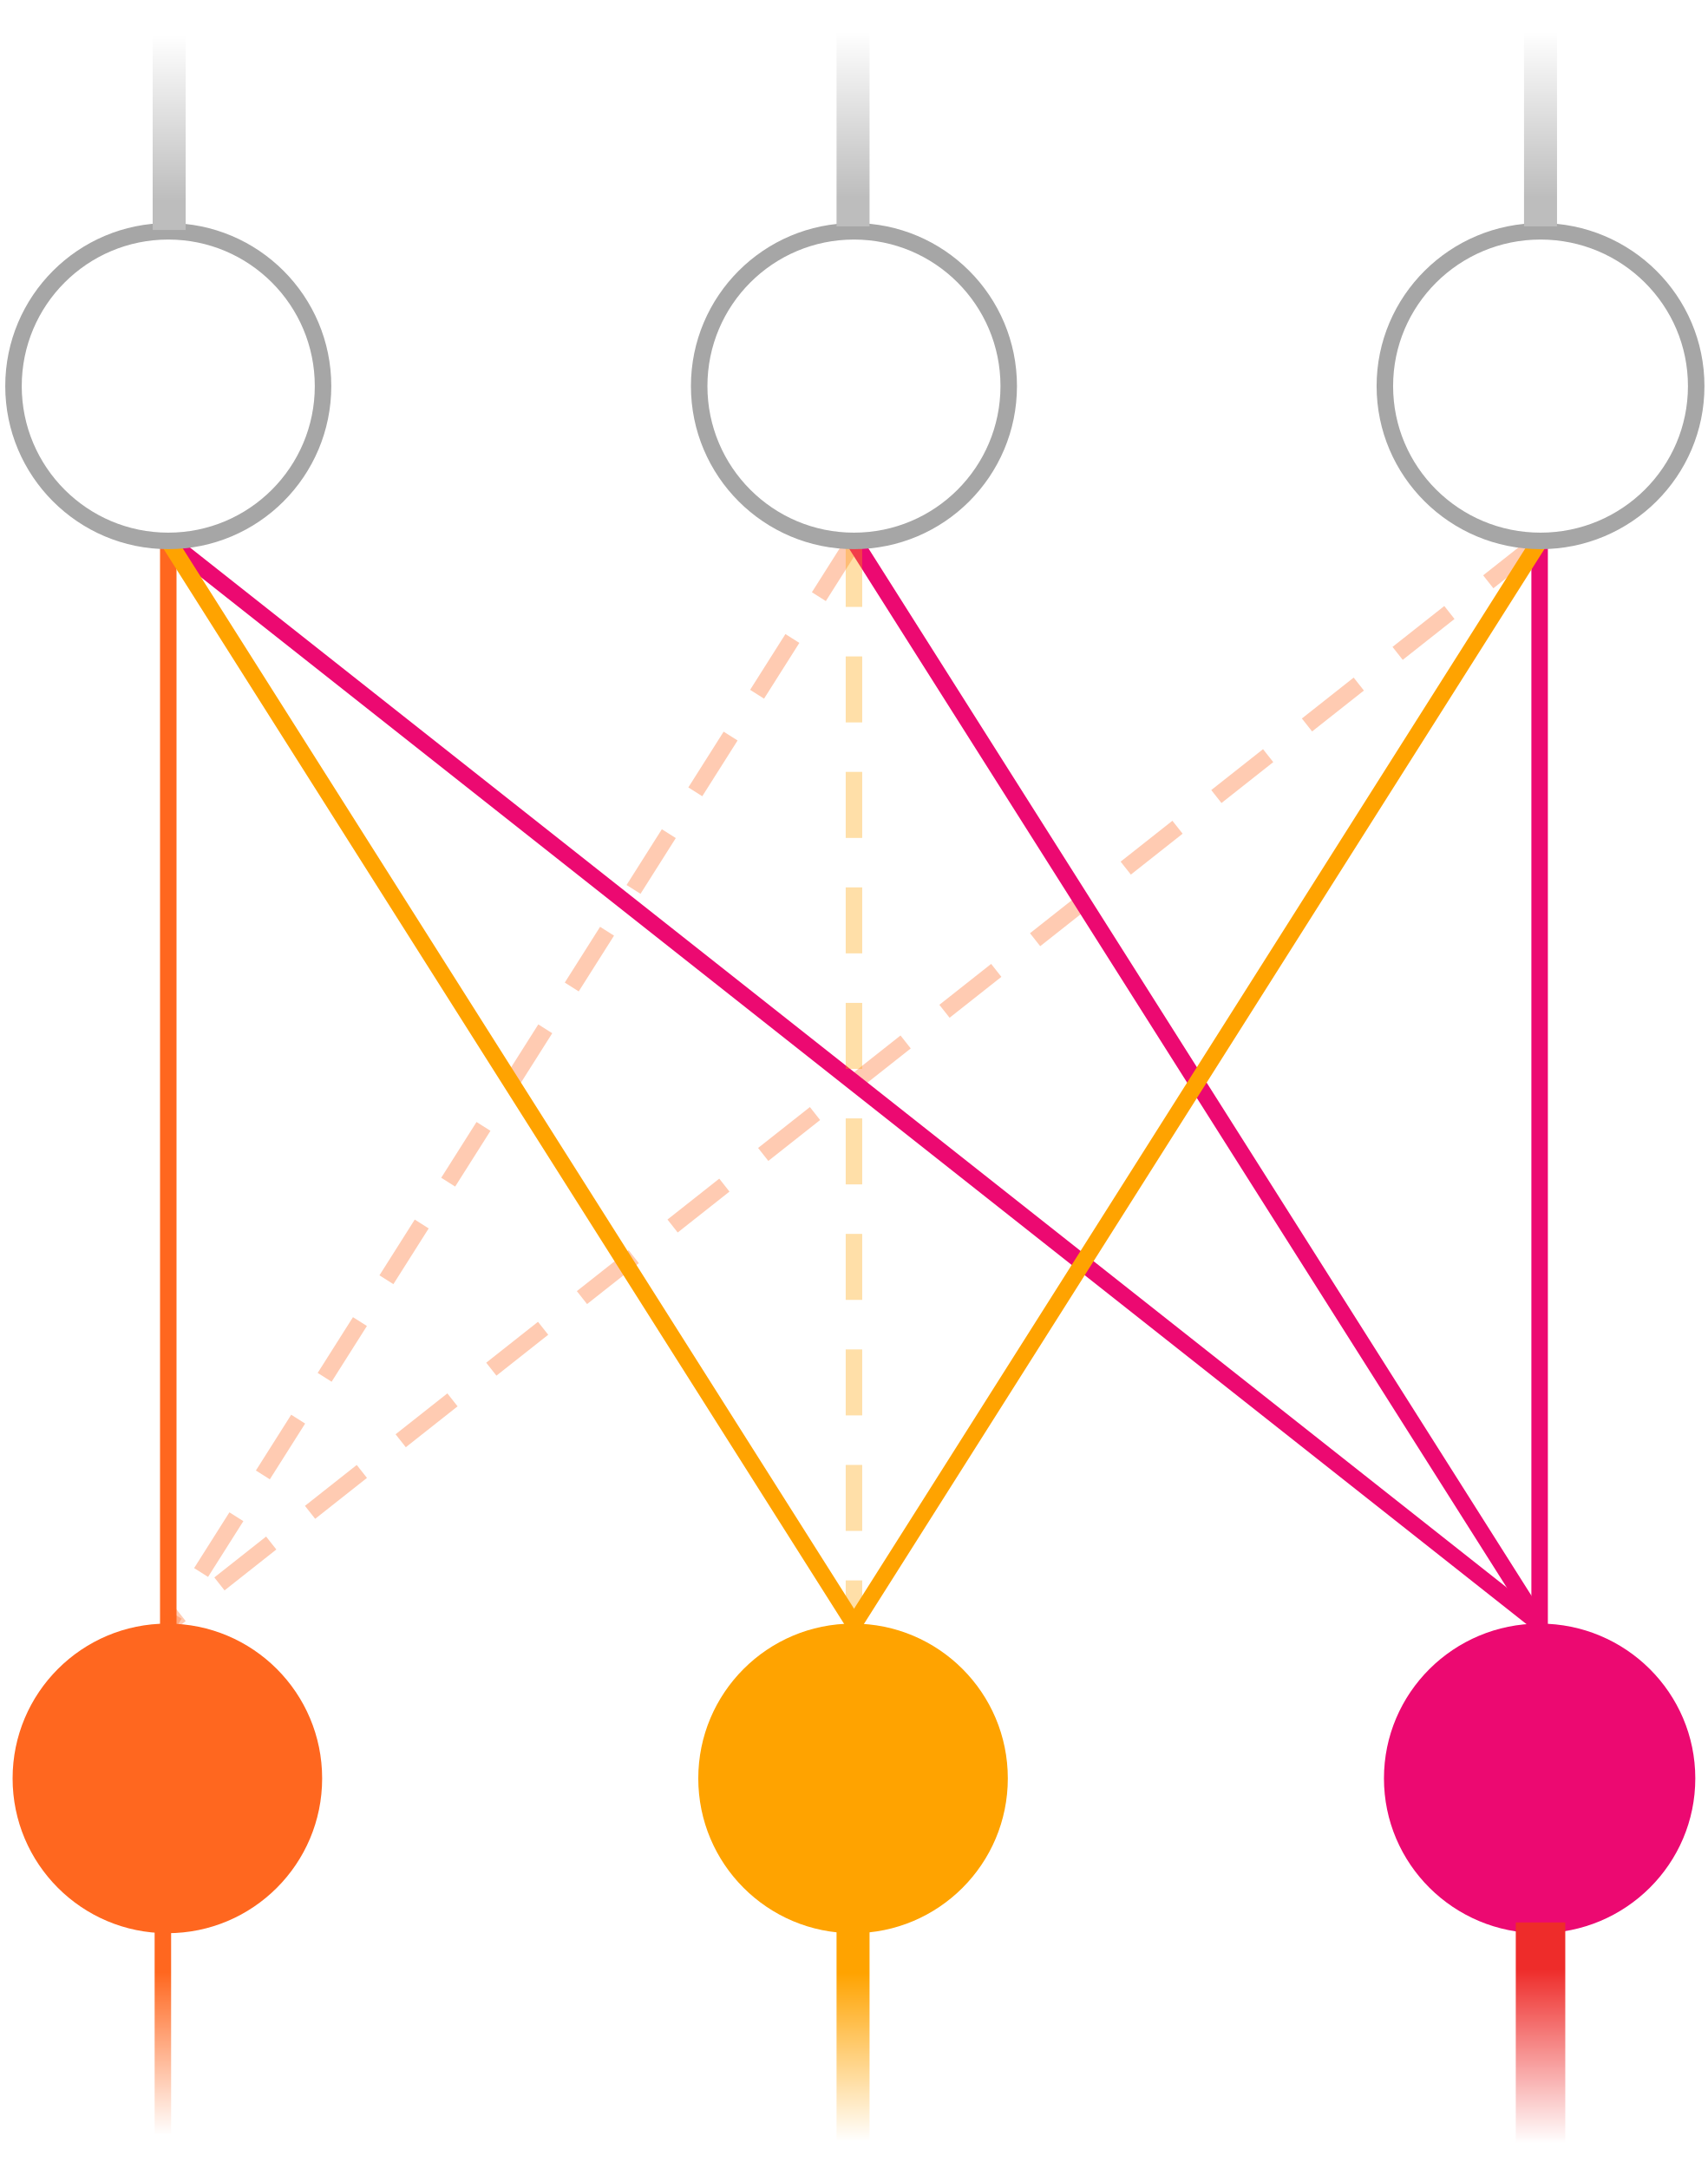
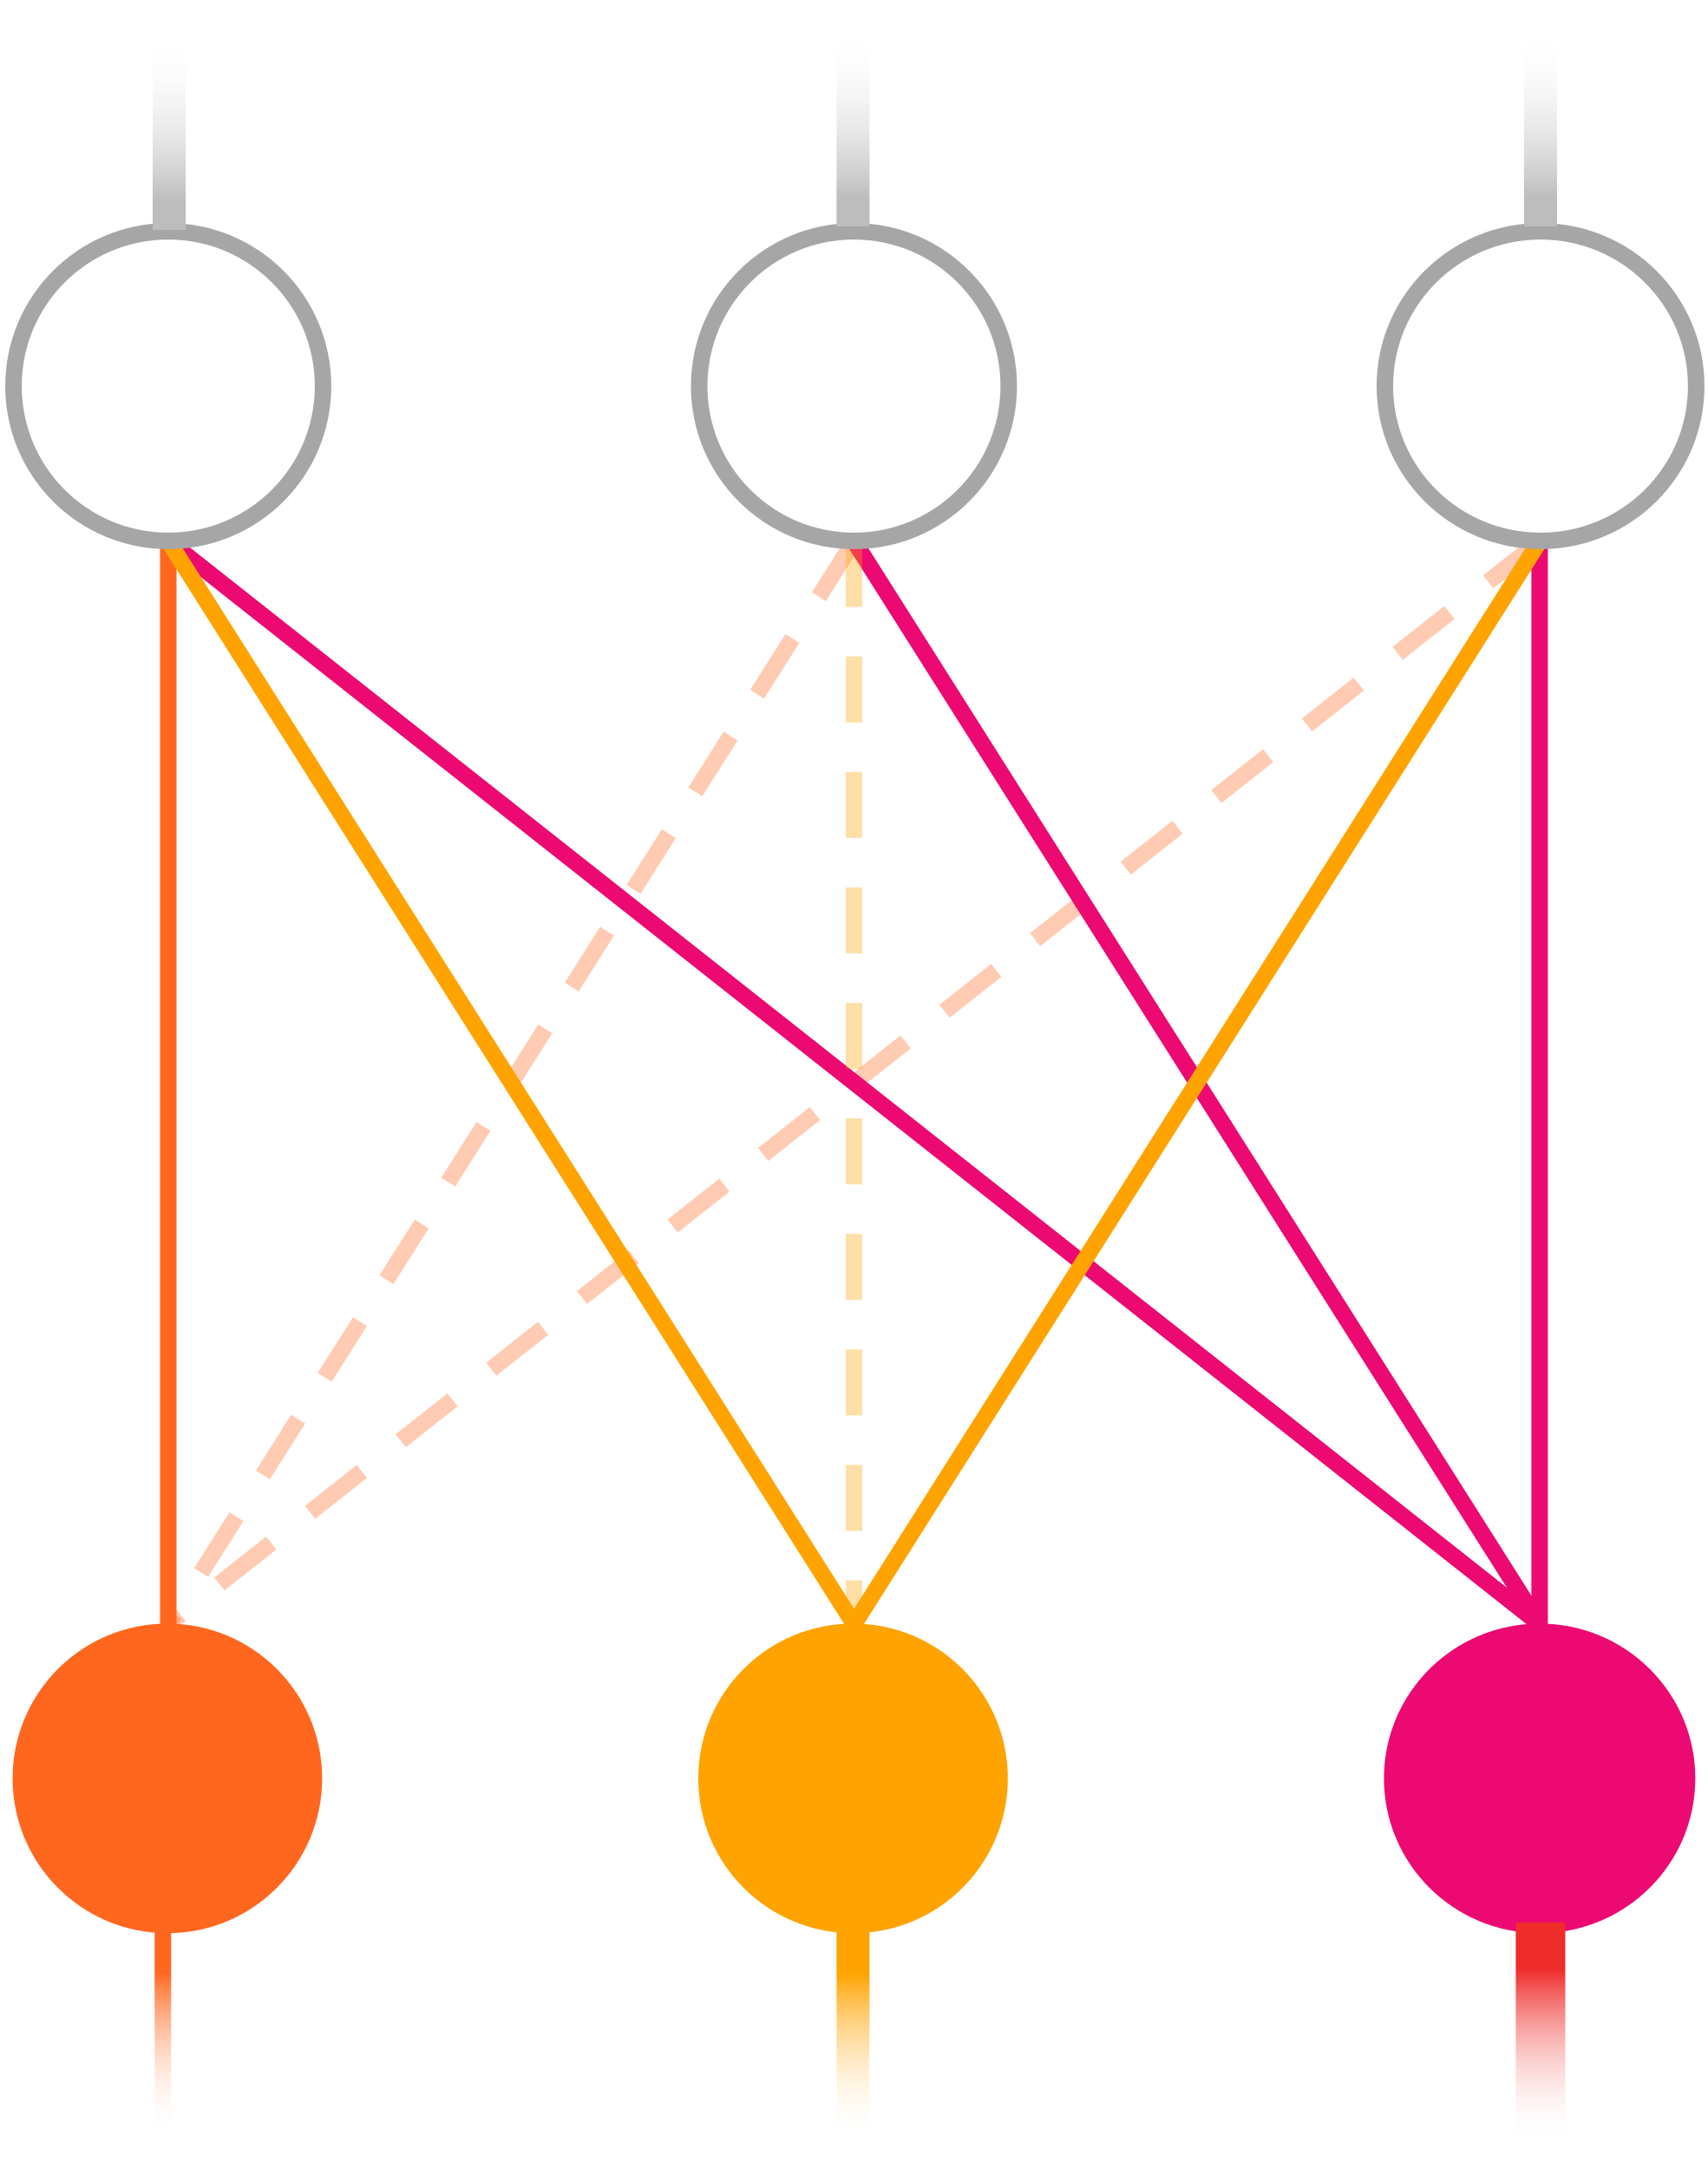
<svg xmlns="http://www.w3.org/2000/svg" width="949" height="1205" xml:space="preserve" overflow="hidden">
  <defs>
    <linearGradient x1="2973" y1="1291.51" x2="2973" y2="1155" gradientUnits="userSpaceOnUse" spreadMethod="reflect" id="stroke0">
-       <stop offset="0" stop-color="#FFFFFF" stop-opacity="1" />
-       <stop offset="0.1" stop-color="#FFFFFF" stop-opacity="1" />
+       <stop offset="0" stop-color="#FFFFFF" stop-opacity="0" />
+       <stop offset="0.1" stop-color="#FFFFFF" stop-opacity="0" />
      <stop offset="0.81" stop-color="#EE2C2A" stop-opacity="1" />
      <stop offset="1" stop-color="#EE2C2A" stop-opacity="1" />
    </linearGradient>
    <linearGradient x1="2591" y1="1289.93" x2="2591" y2="1158" gradientUnits="userSpaceOnUse" spreadMethod="reflect" id="stroke1">
-       <stop offset="0" stop-color="#FFFFFF" stop-opacity="1" />
-       <stop offset="0.1" stop-color="#FFFFFF" stop-opacity="1" />
+       <stop offset="0" stop-color="#FFFFFF" stop-opacity="0" />
+       <stop offset="0.1" stop-color="#FFFFFF" stop-opacity="0" />
      <stop offset="0.81" stop-color="#FFA300" stop-opacity="1" />
      <stop offset="1" stop-color="#FFA300" stop-opacity="1" />
    </linearGradient>
    <linearGradient x1="2207.5" y1="1285.84" x2="2207.5" y2="1158.5" gradientUnits="userSpaceOnUse" spreadMethod="reflect" id="stroke2">
-       <stop offset="0" stop-color="#FFFFFF" stop-opacity="1" />
-       <stop offset="0.1" stop-color="#FFFFFF" stop-opacity="1" />
+       <stop offset="0" stop-color="#FFFFFF" stop-opacity="0" />
+       <stop offset="0.1" stop-color="#FFFFFF" stop-opacity="0" />
      <stop offset="0.81" stop-color="#FF671F" stop-opacity="1" />
      <stop offset="1" stop-color="#FF671F" stop-opacity="1" />
    </linearGradient>
    <linearGradient x1="2211" y1="92" x2="2211" y2="223.927" gradientUnits="userSpaceOnUse" spreadMethod="reflect" id="stroke3">
-       <stop offset="0" stop-color="#FFFFFF" stop-opacity="1" />
-       <stop offset="0.11" stop-color="#FFFFFF" stop-opacity="1" />
+       <stop offset="0" stop-color="#FFFFFF" stop-opacity="0" />
+       <stop offset="0.11" stop-color="#FFFFFF" stop-opacity="0" />
      <stop offset="0.81" stop-color="#BDBDBD" stop-opacity="1" />
      <stop offset="1" stop-color="#BDBDBD" stop-opacity="1" />
    </linearGradient>
    <linearGradient x1="2591" y1="90" x2="2591" y2="221.926" gradientUnits="userSpaceOnUse" spreadMethod="reflect" id="stroke4">
-       <stop offset="0" stop-color="#FFFFFF" stop-opacity="1" />
-       <stop offset="0.11" stop-color="#FFFFFF" stop-opacity="1" />
+       <stop offset="0" stop-color="#FFFFFF" stop-opacity="0" />
+       <stop offset="0.11" stop-color="#FFFFFF" stop-opacity="0" />
      <stop offset="0.81" stop-color="#BDBDBD" stop-opacity="1" />
      <stop offset="1" stop-color="#BDBDBD" stop-opacity="1" />
    </linearGradient>
    <linearGradient x1="2973" y1="90" x2="2973" y2="221.926" gradientUnits="userSpaceOnUse" spreadMethod="reflect" id="stroke5">
-       <stop offset="0" stop-color="#FFFFFF" stop-opacity="1" />
-       <stop offset="0.11" stop-color="#FFFFFF" stop-opacity="1" />
+       <stop offset="0" stop-color="#FFFFFF" stop-opacity="0" />
+       <stop offset="0.11" stop-color="#FFFFFF" stop-opacity="0" />
      <stop offset="0.81" stop-color="#BDBDBD" stop-opacity="1" />
      <stop offset="1" stop-color="#BDBDBD" stop-opacity="1" />
    </linearGradient>
  </defs>
  <g transform="translate(-2117 -87)">
    <g>
      <path d="M2210.5 387.5 2210.5 989.402" stroke="#FF671F" stroke-width="9.167" stroke-linecap="butt" stroke-linejoin="round" stroke-miterlimit="10" stroke-opacity="1" fill="none" fill-rule="evenodd" />
      <path d="M0 0 381.115 601.902" stroke="#FF671F" stroke-width="9.167" stroke-linecap="butt" stroke-linejoin="round" stroke-miterlimit="10" stroke-dasharray="36.667 27.5" stroke-opacity="0.341" fill="none" fill-rule="evenodd" transform="matrix(-1 0 0 1 2591.62 387.5)" />
      <path d="M0 0 762.23 601.902" stroke="#FF671F" stroke-width="9.167" stroke-linecap="butt" stroke-linejoin="round" stroke-miterlimit="10" stroke-dasharray="36.667 27.5" stroke-opacity="0.341" fill="none" fill-rule="evenodd" transform="matrix(-1 0 0 1 2972.73 387.5)" />
      <path d="M2972.5 387.5 2972.5 989.402" stroke="#EC0971" stroke-width="9.167" stroke-linecap="butt" stroke-linejoin="round" stroke-miterlimit="10" stroke-opacity="1" fill="none" fill-rule="evenodd" />
      <path d="M2591.5 387.5 2972.61 989.402" stroke="#EC0971" stroke-width="9.167" stroke-linecap="butt" stroke-linejoin="round" stroke-miterlimit="10" stroke-opacity="1" fill="none" fill-rule="evenodd" />
      <path d="M2210.5 387.5 2972.73 989.402" stroke="#EC0971" stroke-width="9.167" stroke-linecap="butt" stroke-linejoin="round" stroke-miterlimit="10" stroke-opacity="1" fill="none" fill-rule="evenodd" />
      <path d="M2591.5 387.5 2591.5 989.402" stroke="#FFA300" stroke-width="9.167" stroke-linecap="butt" stroke-linejoin="round" stroke-miterlimit="10" stroke-dasharray="36.667 27.5" stroke-opacity="0.341" fill="none" fill-rule="evenodd" />
      <path d="M2210.5 387.5 2591.62 989.402" stroke="#FFA300" stroke-width="9.167" stroke-linecap="butt" stroke-linejoin="round" stroke-miterlimit="10" stroke-opacity="1" fill="none" fill-rule="evenodd" />
      <path d="M0 0 381.115 601.902" stroke="#FFA300" stroke-width="9.167" stroke-linecap="butt" stroke-linejoin="round" stroke-miterlimit="10" stroke-opacity="1" fill="none" fill-rule="evenodd" transform="matrix(-1 0 0 1 2972.61 387.5)" />
      <path d="M2505 1075C2505 1027.5 2543.5 989 2591 989 2638.5 989 2677 1027.5 2677 1075 2677 1122.5 2638.5 1161 2591 1161 2543.5 1161 2505 1122.5 2505 1075Z" fill="#FFA300" fill-rule="evenodd" fill-opacity="1" />
      <path d="M2886 1075C2886 1027.5 2924.73 989 2972.5 989 3020.27 989 3059 1027.5 3059 1075 3059 1122.5 3020.27 1161 2972.5 1161 2924.73 1161 2886 1122.5 2886 1075Z" fill="#EC0971" fill-rule="evenodd" fill-opacity="1" />
      <path d="M2124 1075C2124 1027.5 2162.5 989 2210 989 2257.5 989 2296 1027.5 2296 1075 2296 1122.5 2257.5 1161 2210 1161 2162.5 1161 2124 1122.5 2124 1075Z" fill="#FF671F" fill-rule="evenodd" fill-opacity="1" />
      <path d="M2505.5 301.5C2505.5 254.004 2544 215.5 2591.5 215.5 2639 215.5 2677.5 254.004 2677.5 301.5 2677.5 348.996 2639 387.5 2591.5 387.5 2544 387.5 2505.5 348.996 2505.5 301.5Z" stroke="#A6A6A6" stroke-width="9.167" stroke-linecap="butt" stroke-linejoin="round" stroke-miterlimit="10" stroke-opacity="1" fill="none" fill-rule="evenodd" />
      <path d="M2886.5 301.5C2886.5 254.004 2925.23 215.5 2973 215.5 3020.77 215.5 3059.5 254.004 3059.5 301.5 3059.5 348.996 3020.77 387.5 2973 387.5 2925.23 387.5 2886.5 348.996 2886.5 301.5Z" stroke="#A6A6A6" stroke-width="9.167" stroke-linecap="butt" stroke-linejoin="round" stroke-miterlimit="10" stroke-opacity="1" fill="none" fill-rule="evenodd" />
      <path d="M2124.5 301.5C2124.5 254.004 2163 215.5 2210.5 215.5 2258 215.5 2296.5 254.004 2296.5 301.5 2296.5 348.996 2258 387.5 2210.5 387.5 2163 387.5 2124.5 348.996 2124.5 301.5Z" stroke="#A6A6A6" stroke-width="9.167" stroke-linecap="butt" stroke-linejoin="round" stroke-miterlimit="10" stroke-opacity="1" fill="none" fill-rule="evenodd" />
      <path d="M2973 1155 2973 1277.76" stroke="url(#stroke0)" stroke-width="27.5" stroke-linecap="butt" stroke-linejoin="round" stroke-miterlimit="10" fill="none" fill-rule="evenodd" />
      <path d="M2591 1158 2591 1280.76" stroke="url(#stroke1)" stroke-width="18.333" stroke-linecap="butt" stroke-linejoin="round" stroke-miterlimit="10" fill="none" fill-rule="evenodd" />
      <path d="M2207.5 1158.5 2207.5 1281.26" stroke="url(#stroke2)" stroke-width="9.167" stroke-linecap="butt" stroke-linejoin="round" stroke-miterlimit="10" fill="none" fill-rule="evenodd" />
      <path d="M2211 92 2211 214.76" stroke="url(#stroke3)" stroke-width="18.333" stroke-linecap="butt" stroke-linejoin="round" stroke-miterlimit="10" fill="none" fill-rule="evenodd" />
      <path d="M2591 90 2591 212.76" stroke="url(#stroke4)" stroke-width="18.333" stroke-linecap="butt" stroke-linejoin="round" stroke-miterlimit="10" fill="none" fill-rule="evenodd" />
      <path d="M2973 90 2973 212.76" stroke="url(#stroke5)" stroke-width="18.333" stroke-linecap="butt" stroke-linejoin="round" stroke-miterlimit="10" fill="none" fill-rule="evenodd" />
    </g>
  </g>
</svg>
